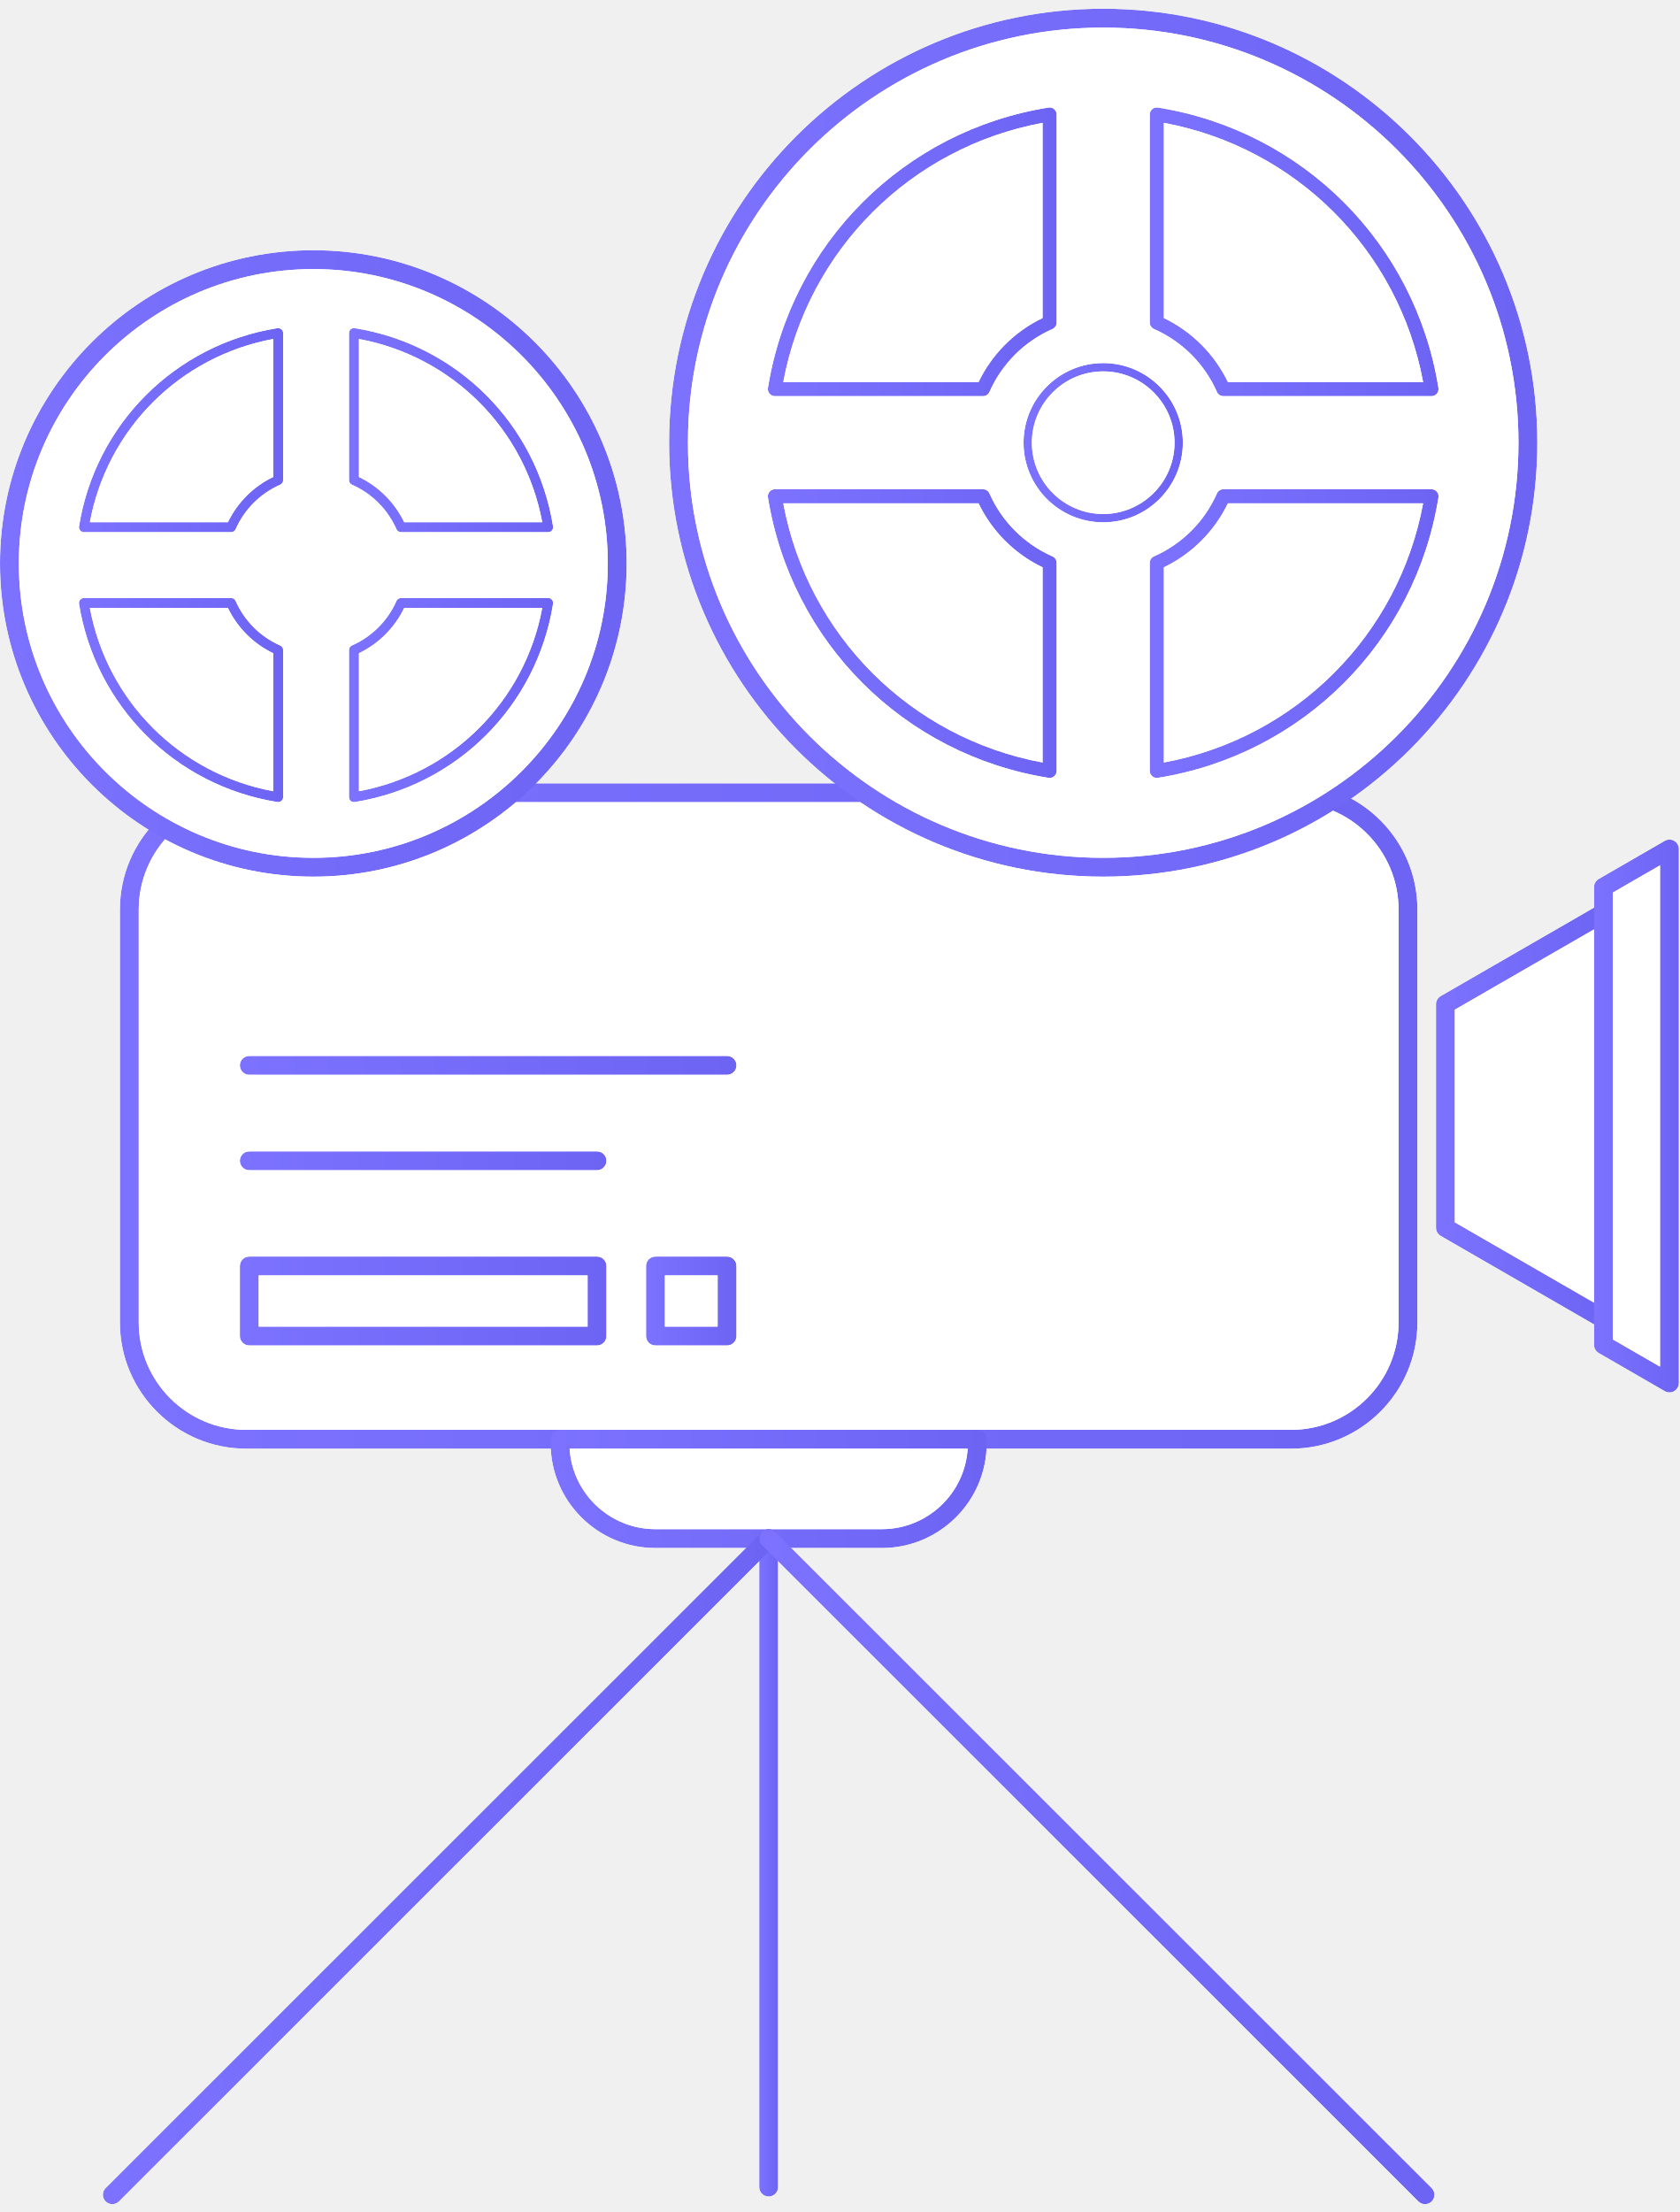
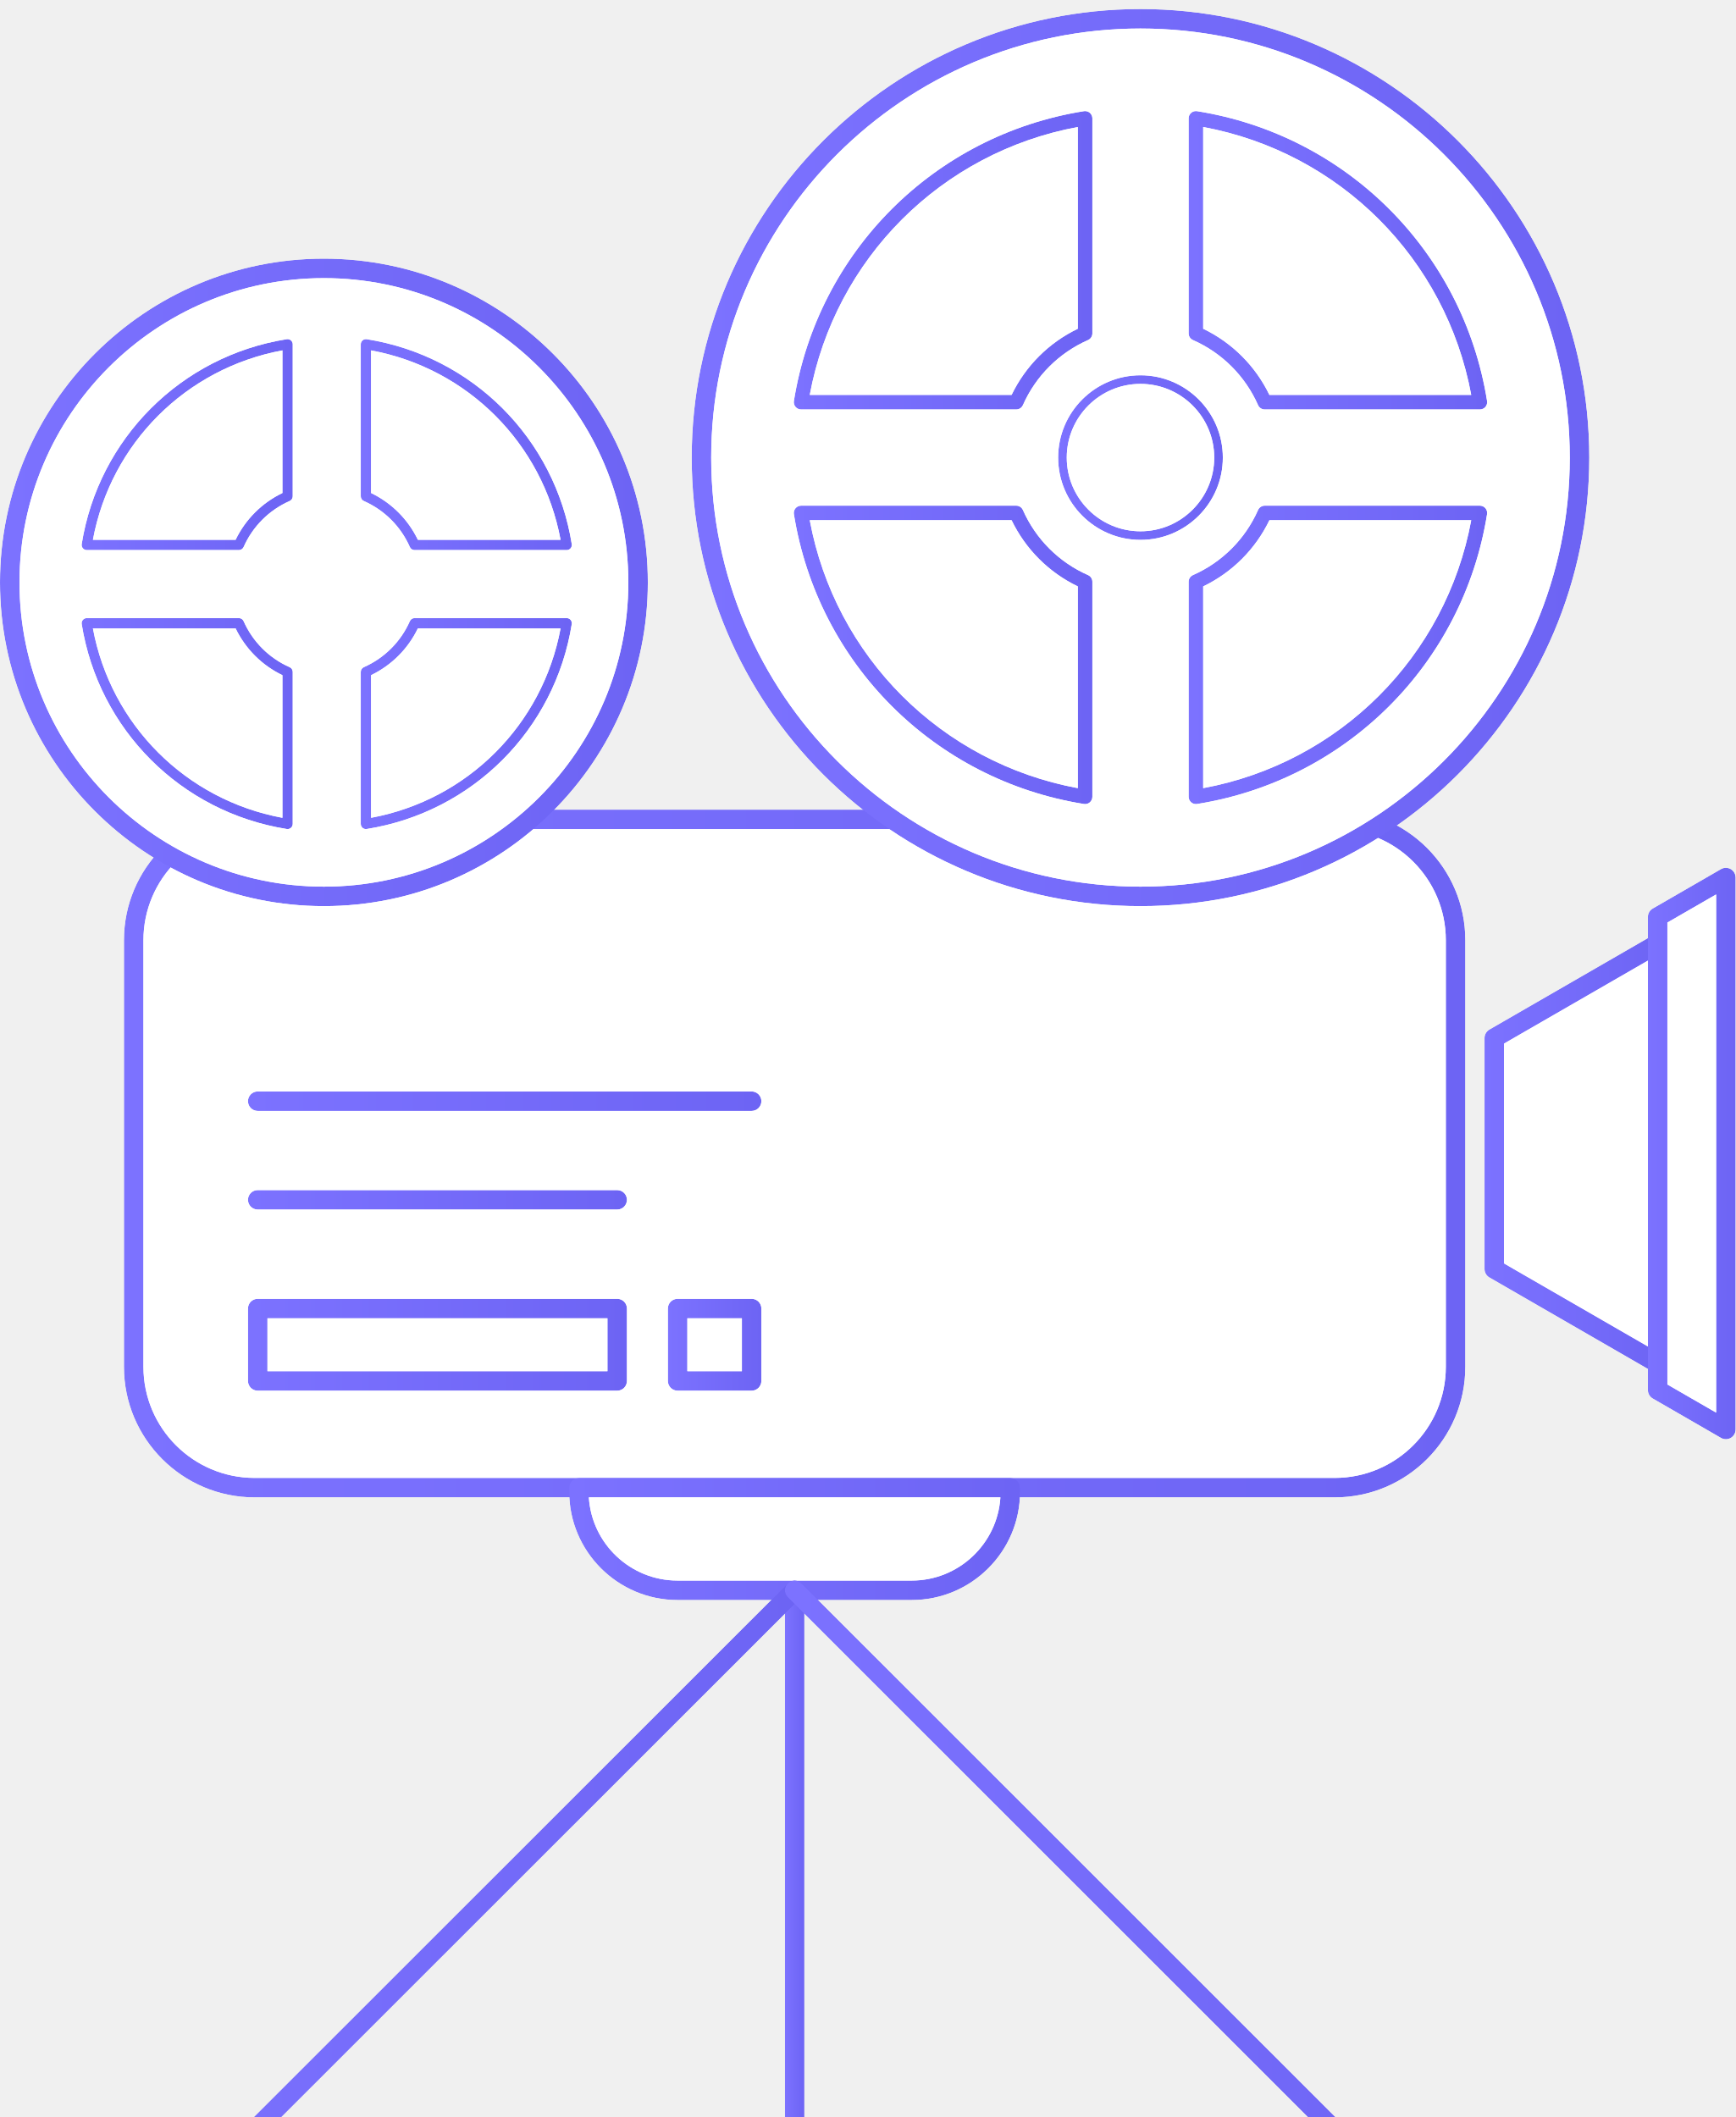
- <svg xmlns="http://www.w3.org/2000/svg" xmlns:xlink="http://www.w3.org/1999/xlink" width="123px" height="162px" viewBox="0 0 123 162" version="1.1">
+ <svg xmlns="http://www.w3.org/2000/svg" xmlns:xlink="http://www.w3.org/1999/xlink" width="123px" height="150px" viewBox="0 0 123 150" version="1.1">
  <defs>
    <path d="M9.707,0.312 C4.605,0.312 0.454,4.46 0.454,9.559 L0.454,9.559 L0.454,39.796 C0.454,44.894 4.605,49.042 9.707,49.042 L9.707,49.042 L86.24,49.042 C91.342,49.042 95.493,44.894 95.493,39.796 L95.493,39.796 L95.493,9.559 C95.493,4.46 91.342,0.312 86.24,0.312 L86.24,0.312 L9.707,0.312 Z M1.835,39.796 L1.835,9.559 C1.835,5.222 5.367,1.693 9.707,1.693 L9.707,1.693 L86.24,1.693 C90.579,1.693 94.112,5.222 94.112,9.559 L94.112,9.559 L94.112,39.796 C94.112,44.133 90.579,47.662 86.24,47.662 L86.24,47.662 L9.707,47.662 C5.367,47.662 1.835,44.133 1.835,39.796 L1.835,39.796 Z" id="path-1" />
    <linearGradient x1="-0%" y1="50%" x2="100%" y2="50%" id="linearGradient-3">
      <stop stop-color="#7C72FF" offset="0%" />
      <stop stop-color="#6D64F4" offset="100%" />
    </linearGradient>
    <path d="M32.119,0.573 C14.586,0.573 0.322,14.83 0.322,32.355 L0.322,32.355 C0.322,49.88 14.586,64.137 32.119,64.137 L32.119,64.137 C49.652,64.137 63.917,49.88 63.917,32.355 L63.917,32.355 C63.917,14.83 49.652,0.573 32.119,0.573 Z M1.703,32.355 C1.703,15.592 15.348,1.954 32.119,1.954 L32.119,1.954 C48.891,1.954 62.535,15.592 62.535,32.355 L62.535,32.355 C62.535,49.118 48.891,62.756 32.119,62.756 L32.119,62.756 C15.348,62.756 1.703,49.118 1.703,32.355 L1.703,32.355 Z" id="path-4" />
    <linearGradient x1="-0.001%" y1="50%" x2="99.999%" y2="50%" id="linearGradient-6">
      <stop stop-color="#7C72FF" offset="0%" />
      <stop stop-color="#6D64F4" offset="100%" />
    </linearGradient>
    <path d="M0,23.269 C0,35.917 10.295,46.208 22.95,46.208 L22.95,46.208 C35.605,46.208 45.901,35.917 45.901,23.269 L45.901,23.269 C45.901,10.621 35.605,0.33 22.95,0.33 L22.95,0.33 C10.295,0.33 0,10.621 0,23.269 M1.381,23.269 C1.381,11.382 11.057,1.711 22.95,1.711 L22.95,1.711 C34.842,1.711 44.519,11.382 44.519,23.269 L44.519,23.269 C44.519,35.156 34.842,44.827 22.95,44.827 L22.95,44.827 C11.057,44.827 1.381,35.156 1.381,23.269" id="path-7" />
    <linearGradient x1="0%" y1="50%" x2="99.999%" y2="50%" id="linearGradient-9">
      <stop stop-color="#7C72FF" offset="0%" />
      <stop stop-color="#6D64F4" offset="100%" />
    </linearGradient>
    <path d="M0.019,6.102 C0.019,9.317 2.636,11.934 5.853,11.934 L5.853,11.934 C9.071,11.934 11.688,9.317 11.688,6.102 L11.688,6.102 C11.688,2.886 9.071,0.27 5.853,0.27 L5.853,0.27 C2.636,0.27 0.019,2.886 0.019,6.102 M0.629,6.102 C0.629,3.222 2.973,0.88 5.853,0.88 L5.853,0.88 C8.734,0.88 11.078,3.222 11.078,6.102 L11.078,6.102 C11.078,8.981 8.734,11.324 5.853,11.324 L5.853,11.324 C2.973,11.324 0.629,8.981 0.629,6.102" id="path-10" />
    <linearGradient x1="3.84277558e-05%" y1="49.999%" x2="100%" y2="49.999%" id="linearGradient-12">
      <stop stop-color="#7C72FF" offset="0%" />
      <stop stop-color="#6D64F4" offset="100%" />
    </linearGradient>
    <path d="M1.301,0.279 C0.919,0.279 0.61,0.587 0.61,0.969 L0.61,0.969 L0.61,1.26 C0.61,5.491 4.055,8.932 8.286,8.932 L8.286,8.932 L24.877,8.932 C29.111,8.932 32.555,5.491 32.555,1.26 L32.555,1.26 L32.555,0.969 C32.555,0.587 32.246,0.279 31.865,0.279 L31.865,0.279 L1.301,0.279 Z M2.004,1.659 L31.161,1.659 C30.955,4.943 28.215,7.552 24.877,7.552 L24.877,7.552 L8.286,7.552 C4.95,7.552 2.21,4.943 2.004,1.659 L2.004,1.659 Z" id="path-13" />
    <linearGradient x1="0.001%" y1="50.001%" x2="100%" y2="50.001%" id="linearGradient-15">
      <stop stop-color="#7C72FF" offset="0%" />
      <stop stop-color="#6D64F4" offset="100%" />
    </linearGradient>
    <path d="M0.517,1.199 L0.517,48.694 C0.517,49.075 0.826,49.384 1.208,49.384 L1.208,49.384 C1.589,49.384 1.898,49.075 1.898,48.694 L1.898,48.694 L1.898,1.199 C1.898,0.816 1.589,0.508 1.208,0.508 L1.208,0.508 C0.826,0.508 0.517,0.816 0.517,1.199" id="path-16" />
    <linearGradient x1="-0.014%" y1="50%" x2="99.995%" y2="50%" id="linearGradient-18">
      <stop stop-color="#7C72FF" offset="0%" />
      <stop stop-color="#6D64F4" offset="100%" />
    </linearGradient>
    <path d="M48.766,0.71 L0.69,48.766 C0.42,49.036 0.42,49.473 0.69,49.743 L0.69,49.743 C0.824,49.877 1.001,49.945 1.178,49.945 L1.178,49.945 C1.355,49.945 1.532,49.877 1.666,49.743 L1.666,49.743 L49.743,1.687 C50.012,1.416 50.012,0.98 49.743,0.71 L49.743,0.71 C49.608,0.576 49.431,0.508 49.254,0.508 L49.254,0.508 C49.078,0.508 48.901,0.576 48.766,0.71" id="path-19" />
    <linearGradient x1="0%" y1="50%" x2="100.001%" y2="50%" id="linearGradient-21">
      <stop stop-color="#7C72FF" offset="0%" />
      <stop stop-color="#6D64F4" offset="100%" />
    </linearGradient>
    <path d="M0.719,0.71 C0.45,0.98 0.45,1.416 0.719,1.687 L0.719,1.687 L48.796,49.743 C48.931,49.877 49.108,49.945 49.285,49.945 L49.285,49.945 C49.461,49.945 49.638,49.877 49.773,49.743 L49.773,49.743 C50.042,49.473 50.042,49.036 49.773,48.766 L49.773,48.766 L1.696,0.71 C1.561,0.576 1.384,0.508 1.208,0.508 L1.208,0.508 C1.031,0.508 0.854,0.576 0.719,0.71" id="path-22" />
    <linearGradient x1="-0%" y1="50%" x2="100%" y2="50%" id="linearGradient-24">
      <stop stop-color="#7C72FF" offset="0%" />
      <stop stop-color="#6D64F4" offset="100%" />
    </linearGradient>
    <path d="M0.962,0.394 C0.58,0.394 0.272,0.702 0.272,1.084 L0.272,1.084 L0.272,6.216 C0.272,6.597 0.58,6.906 0.962,6.906 L0.962,6.906 L26.433,6.906 C26.815,6.906 27.124,6.597 27.124,6.216 L27.124,6.216 L27.124,1.084 C27.124,0.702 26.815,0.394 26.433,0.394 L26.433,0.394 L0.962,0.394 Z M1.653,5.525 L25.742,5.525 L25.742,1.774 L1.653,1.774 L1.653,5.525 Z" id="path-25" />
    <linearGradient x1="-0%" y1="49.997%" x2="99.999%" y2="49.997%" id="linearGradient-27">
      <stop stop-color="#7C72FF" offset="0%" />
      <stop stop-color="#6D64F4" offset="100%" />
    </linearGradient>
    <path d="M1.245,0.394 C0.863,0.394 0.554,0.702 0.554,1.084 L0.554,1.084 L0.554,6.216 C0.554,6.597 0.863,6.906 1.245,6.906 L1.245,6.906 L6.49,6.906 C6.871,6.906 7.18,6.597 7.18,6.216 L7.18,6.216 L7.18,1.084 C7.18,0.702 6.871,0.394 6.49,0.394 L6.49,0.394 L1.245,0.394 Z M1.935,5.525 L5.799,5.525 L5.799,1.774 L1.935,1.774 L1.935,5.525 Z" id="path-28" />
    <linearGradient x1="-0.002%" y1="49.997%" x2="100.005%" y2="49.997%" id="linearGradient-30">
      <stop stop-color="#7C72FF" offset="0%" />
      <stop stop-color="#6D64F4" offset="100%" />
    </linearGradient>
    <path d="M0.962,0.375 C0.58,0.375 0.272,0.683 0.272,1.065 L0.272,1.065 C0.272,1.446 0.58,1.755 0.962,1.755 L0.962,1.755 L26.433,1.755 C26.815,1.755 27.124,1.446 27.124,1.065 L27.124,1.065 C27.124,0.683 26.815,0.375 26.433,0.375 L26.433,0.375 L0.962,0.375 Z" id="path-31" />
    <linearGradient x1="-0%" y1="49.981%" x2="99.999%" y2="49.981%" id="linearGradient-33">
      <stop stop-color="#7C72FF" offset="0%" />
      <stop stop-color="#6D64F4" offset="100%" />
    </linearGradient>
    <path d="M0.962,0.429 C0.58,0.429 0.272,0.738 0.272,1.119 L0.272,1.119 C0.272,1.501 0.58,1.81 0.962,1.81 L0.962,1.81 L35.958,1.81 C36.34,1.81 36.649,1.501 36.649,1.119 L36.649,1.119 C36.649,0.738 36.34,0.429 35.958,0.429 L35.958,0.429 L0.962,0.429 Z" id="path-34" />
    <linearGradient x1="-0%" y1="49.979%" x2="100.001%" y2="49.979%" id="linearGradient-36">
      <stop stop-color="#7C72FF" offset="0%" />
      <stop stop-color="#6D64F4" offset="100%" />
    </linearGradient>
    <path d="M12.04,0.25 L0.464,6.93 C0.252,7.054 0.12,7.282 0.12,7.528 L0.12,7.528 L0.12,23.898 C0.12,24.144 0.252,24.372 0.464,24.495 L0.464,24.495 L12.04,31.176 C12.146,31.237 12.266,31.268 12.385,31.268 L12.385,31.268 C12.503,31.268 12.624,31.237 12.73,31.176 L12.73,31.176 C12.943,31.052 13.076,30.824 13.076,30.578 L13.076,30.578 L13.076,0.848 C13.076,0.601 12.943,0.374 12.73,0.25 L12.73,0.25 C12.624,0.189 12.504,0.158 12.385,0.158 L12.385,0.158 C12.265,0.158 12.146,0.189 12.04,0.25 L12.04,0.25 Z M1.5,23.499 L1.5,7.926 L11.695,2.045 L11.695,29.382 L1.5,23.499 Z" id="path-37" />
    <linearGradient x1="-0.002%" y1="50%" x2="99.999%" y2="50%" id="linearGradient-39">
      <stop stop-color="#7C72FF" offset="0%" />
      <stop stop-color="#6D64F4" offset="100%" />
    </linearGradient>
    <path d="M5.343,0.683 L0.509,3.474 C0.295,3.596 0.163,3.825 0.163,4.071 L0.163,4.071 L0.163,37.598 C0.163,37.845 0.295,38.073 0.509,38.196 L0.509,38.196 L5.343,40.987 C5.45,41.049 5.57,41.079 5.689,41.079 L5.689,41.079 C5.807,41.079 5.928,41.049 6.034,40.987 L6.034,40.987 C6.247,40.864 6.379,40.636 6.379,40.389 L6.379,40.389 L6.379,1.281 C6.379,1.035 6.247,0.807 6.034,0.683 L6.034,0.683 C5.928,0.622 5.808,0.591 5.689,0.591 L5.689,0.591 C5.569,0.591 5.45,0.622 5.343,0.683 L5.343,0.683 Z M1.545,37.2 L1.545,4.47 L4.998,2.478 L4.998,39.193 L1.545,37.2 Z" id="path-40" />
    <linearGradient x1="-0.006%" y1="50.001%" x2="100.001%" y2="50.001%" id="linearGradient-42">
      <stop stop-color="#7C72FF" offset="0%" />
      <stop stop-color="#6D64F4" offset="100%" />
    </linearGradient>
    <path d="M0.476,0.242 C0.361,0.341 0.294,0.484 0.294,0.635 L0.294,0.635 L0.294,15.872 C0.294,16.076 0.415,16.261 0.602,16.344 L0.602,16.344 C2.666,17.255 4.304,18.893 5.215,20.955 L5.215,20.955 C5.297,21.142 5.483,21.262 5.687,21.262 L5.687,21.262 L20.932,21.262 C21.083,21.262 21.226,21.196 21.326,21.082 L21.326,21.082 C21.423,20.966 21.465,20.813 21.442,20.665 L21.442,20.665 C19.748,10.073 11.49,1.818 0.893,0.125 L0.893,0.125 C0.867,0.121 0.841,0.119 0.814,0.119 L0.814,0.119 C0.691,0.119 0.571,0.162 0.476,0.242 M1.327,15.542 L1.327,1.248 C10.996,3.043 18.522,10.566 20.318,20.23 L20.318,20.23 L6.019,20.23 C5.028,18.179 3.381,16.531 1.327,15.542" id="path-43" />
    <linearGradient x1="0%" y1="50.001%" x2="100.001%" y2="50.001%" id="linearGradient-45">
      <stop stop-color="#7C72FF" offset="0%" />
      <stop stop-color="#6D64F4" offset="100%" />
    </linearGradient>
    <path d="M21.066,0.125 C10.468,1.818 2.209,10.073 0.514,20.665 L0.514,20.665 C0.491,20.813 0.534,20.966 0.632,21.082 L0.632,21.082 C0.73,21.196 0.873,21.262 1.026,21.262 L1.026,21.262 L16.269,21.262 C16.474,21.262 16.658,21.142 16.741,20.955 L16.741,20.955 C17.654,18.892 19.293,17.255 21.356,16.344 L21.356,16.344 C21.543,16.261 21.663,16.076 21.663,15.872 L21.663,15.872 L21.663,0.635 C21.663,0.484 21.597,0.341 21.482,0.242 L21.482,0.242 C21.387,0.162 21.267,0.119 21.144,0.119 L21.144,0.119 C21.118,0.119 21.092,0.121 21.066,0.125 M20.631,1.248 L20.631,15.542 C18.577,16.53 16.93,18.177 15.939,20.23 L15.939,20.23 L1.639,20.23 C3.435,10.565 10.961,3.043 20.631,1.248" id="path-46" />
    <linearGradient x1="0%" y1="50.001%" x2="100.002%" y2="50.001%" id="linearGradient-48">
      <stop stop-color="#7C72FF" offset="0%" />
      <stop stop-color="#6D64F4" offset="100%" />
    </linearGradient>
    <path d="M1.026,0.544 C0.873,0.544 0.73,0.611 0.632,0.725 L0.632,0.725 C0.534,0.841 0.491,0.993 0.514,1.142 L0.514,1.142 C2.209,11.733 10.467,19.988 21.066,21.683 L21.066,21.683 C21.093,21.687 21.119,21.689 21.147,21.689 L21.147,21.689 C21.269,21.689 21.389,21.646 21.482,21.566 L21.482,21.566 C21.597,21.468 21.663,21.324 21.663,21.172 L21.663,21.172 L21.663,5.936 C21.663,5.731 21.543,5.546 21.356,5.463 L21.356,5.463 C19.293,4.553 17.654,2.915 16.741,0.852 L16.741,0.852 C16.658,0.665 16.474,0.544 16.269,0.544 L16.269,0.544 L1.026,0.544 Z M1.639,1.576 L15.939,1.576 C16.93,3.629 18.577,5.276 20.631,6.265 L20.631,6.265 L20.631,20.559 C10.961,18.763 3.435,11.24 1.639,1.576 L1.639,1.576 Z" id="path-49" />
    <linearGradient x1="0%" y1="49.999%" x2="100.002%" y2="49.999%" id="linearGradient-51">
      <stop stop-color="#7C72FF" offset="0%" />
      <stop stop-color="#6D64F4" offset="100%" />
    </linearGradient>
    <path d="M5.687,0.544 C5.483,0.544 5.297,0.665 5.215,0.852 L5.215,0.852 C4.304,2.915 2.666,4.551 0.602,5.463 L0.602,5.463 C0.415,5.546 0.294,5.731 0.294,5.936 L0.294,5.936 L0.294,21.172 C0.294,21.324 0.361,21.468 0.476,21.566 L0.476,21.566 C0.57,21.646 0.689,21.689 0.811,21.689 L0.811,21.689 C0.838,21.689 0.865,21.687 0.893,21.683 L0.893,21.683 C11.49,19.988 19.748,11.733 21.442,1.142 L21.442,1.142 C21.465,0.993 21.423,0.841 21.326,0.725 L21.326,0.725 C21.226,0.611 21.083,0.544 20.932,0.544 L20.932,0.544 L5.687,0.544 Z M1.327,6.265 C3.381,5.276 5.028,3.629 6.019,1.576 L6.019,1.576 L20.318,1.576 C18.523,11.24 10.996,18.763 1.327,20.559 L1.327,20.559 L1.327,6.265 Z" id="path-52" />
    <linearGradient x1="0%" y1="49.999%" x2="100.001%" y2="49.999%" id="linearGradient-54">
      <stop stop-color="#7C72FF" offset="0%" />
      <stop stop-color="#6D64F4" offset="100%" />
    </linearGradient>
    <path d="M0.705,0.356 C0.623,0.426 0.577,0.527 0.577,0.635 L0.577,0.635 L0.577,11.407 C0.577,11.551 0.662,11.682 0.794,11.74 L0.794,11.74 C2.253,12.384 3.411,13.542 4.055,15.001 L4.055,15.001 C4.113,15.132 4.245,15.218 4.389,15.218 L4.389,15.218 L15.167,15.218 C15.274,15.218 15.376,15.171 15.445,15.09 L15.445,15.09 C15.514,15.008 15.545,14.9 15.527,14.795 L15.527,14.795 C14.329,7.307 8.492,1.471 0.999,0.273 L0.999,0.273 C0.981,0.271 0.962,0.27 0.944,0.27 L0.944,0.27 C0.857,0.27 0.772,0.3 0.705,0.356 M1.307,11.174 L1.307,1.068 C8.142,2.337 13.463,7.656 14.733,14.488 L14.733,14.488 L4.623,14.488 C3.923,13.037 2.759,11.873 1.307,11.174" id="path-55" />
    <linearGradient x1="-0.001%" y1="50%" x2="100.001%" y2="50%" id="linearGradient-57">
      <stop stop-color="#7C72FF" offset="0%" />
      <stop stop-color="#6D64F4" offset="100%" />
    </linearGradient>
    <path d="M14.552,0.273 C7.06,1.471 1.22,7.307 0.022,14.795 L0.022,14.795 C0.006,14.9 0.036,15.008 0.106,15.09 L0.106,15.09 C0.176,15.171 0.277,15.218 0.383,15.218 L0.383,15.218 L11.161,15.218 C11.305,15.218 11.436,15.132 11.495,15.001 L11.495,15.001 C12.14,13.541 13.299,12.384 14.757,11.74 L14.757,11.74 C14.889,11.682 14.975,11.551 14.975,11.407 L14.975,11.407 L14.975,0.635 C14.975,0.527 14.928,0.426 14.846,0.356 L14.846,0.356 C14.779,0.3 14.694,0.27 14.608,0.27 L14.608,0.27 C14.589,0.27 14.57,0.271 14.552,0.273 M14.244,1.068 L14.244,11.174 C12.793,11.872 11.628,13.037 10.927,14.488 L10.927,14.488 L0.817,14.488 C2.087,7.656 7.408,2.337 14.244,1.068" id="path-58" />
    <linearGradient x1="-1.18577831e-05%" y1="50%" x2="99.998%" y2="50%" id="linearGradient-60">
      <stop stop-color="#7C72FF" offset="0%" />
      <stop stop-color="#6D64F4" offset="100%" />
    </linearGradient>
    <path d="M0.383,0.186 C0.277,0.186 0.176,0.233 0.106,0.314 L0.106,0.314 C0.036,0.396 0.006,0.503 0.022,0.609 L0.022,0.609 C1.22,8.097 7.059,13.933 14.552,15.131 L14.552,15.131 C14.571,15.134 14.59,15.136 14.609,15.136 L14.609,15.136 C14.696,15.136 14.78,15.104 14.846,15.049 L14.846,15.049 C14.928,14.979 14.975,14.878 14.975,14.77 L14.975,14.77 L14.975,3.998 C14.975,3.853 14.889,3.723 14.757,3.664 L14.757,3.664 C13.299,3.02 12.14,1.863 11.495,0.403 L11.495,0.403 C11.436,0.272 11.305,0.186 11.161,0.186 L11.161,0.186 L0.383,0.186 Z M0.817,0.916 L10.927,0.916 C11.628,2.368 12.793,3.533 14.244,4.231 L14.244,4.231 L14.244,14.337 C7.408,13.067 2.087,7.748 0.817,0.916 L0.817,0.916 Z" id="path-61" />
    <linearGradient x1="-1.18577831e-05%" y1="50%" x2="99.998%" y2="50%" id="linearGradient-63">
      <stop stop-color="#7C72FF" offset="0%" />
      <stop stop-color="#6D64F4" offset="100%" />
    </linearGradient>
    <path d="M4.389,0.186 C4.245,0.186 4.113,0.272 4.055,0.403 L4.055,0.403 C3.411,1.862 2.253,3.019 0.794,3.664 L0.794,3.664 C0.662,3.723 0.577,3.853 0.577,3.998 L0.577,3.998 L0.577,14.77 C0.577,14.878 0.623,14.979 0.705,15.049 L0.705,15.049 C0.771,15.104 0.855,15.136 0.941,15.136 L0.941,15.136 C0.961,15.136 0.98,15.134 0.999,15.131 L0.999,15.131 C8.492,13.933 14.329,8.097 15.527,0.609 L15.527,0.609 C15.545,0.503 15.514,0.396 15.445,0.314 L15.445,0.314 C15.376,0.233 15.274,0.186 15.167,0.186 L15.167,0.186 L4.389,0.186 Z M1.307,4.231 C2.759,3.531 3.923,2.367 4.623,0.916 L4.623,0.916 L14.733,0.916 C13.463,7.748 8.142,13.067 1.307,14.337 L1.307,14.337 L1.307,4.231 Z" id="path-64" />
    <linearGradient x1="-0.001%" y1="50%" x2="100.001%" y2="50%" id="linearGradient-66">
      <stop stop-color="#7C72FF" offset="0%" />
      <stop stop-color="#6D64F4" offset="100%" />
    </linearGradient>
  </defs>
  <g id="GIFOS" stroke="none" stroke-width="1" fill="none" fill-rule="evenodd">
    <g id="00-UI-Kit" transform="translate(-639, -2141)">
      <g id="camara" transform="translate(639, 2141)">
        <g id="Group-97">
          <path d="M103.13,96.851 C103.13,101.557 99.277,105.407 94.568,105.407 L18.034,105.407 C13.325,105.407 9.473,101.557 9.473,96.851 L9.473,66.614 C9.473,61.909 13.325,58.058 18.034,58.058 L94.568,58.058 C99.277,58.058 103.13,61.909 103.13,66.614 L103.13,96.851 Z" id="Fill-1" fill="#FFFFFF" />
          <g id="Group-5" transform="translate(8.328125, 57.05537)">
            <mask id="mask-2" fill="white">
              <use xlink:href="#path-1" />
            </mask>
            <g id="Clip-4" />
            <path d="M9.707,0.312 C4.605,0.312 0.454,4.46 0.454,9.559 L0.454,9.559 L0.454,39.796 C0.454,44.894 4.605,49.042 9.707,49.042 L9.707,49.042 L86.24,49.042 C91.342,49.042 95.493,44.894 95.493,39.796 L95.493,39.796 L95.493,9.559 C95.493,4.46 91.342,0.312 86.24,0.312 L86.24,0.312 L9.707,0.312 Z M1.835,39.796 L1.835,9.559 C1.835,5.222 5.367,1.693 9.707,1.693 L9.707,1.693 L86.24,1.693 C90.579,1.693 94.112,5.222 94.112,9.559 L94.112,9.559 L94.112,39.796 C94.112,44.133 90.579,47.662 86.24,47.662 L86.24,47.662 L9.707,47.662 C5.367,47.662 1.835,44.133 1.835,39.796 L1.835,39.796 Z" id="Fill-3" fill="url(#linearGradient-3)" mask="url(#mask-2)" />
          </g>
          <path d="M111.914,32.422 C111.914,49.593 97.986,63.514 80.806,63.514 C63.626,63.514 49.699,49.593 49.699,32.422 C49.699,15.251 63.626,1.33 80.806,1.33 C97.986,1.33 111.914,15.251 111.914,32.422" id="Fill-6" fill="#FFFFFF" />
          <g id="Group-10" transform="translate(48.6875, 0.067233)">
            <mask id="mask-5" fill="white">
              <use xlink:href="#path-4" />
            </mask>
            <g id="Clip-9" />
            <path d="M32.119,0.573 C14.586,0.573 0.322,14.83 0.322,32.355 L0.322,32.355 C0.322,49.88 14.586,64.137 32.119,64.137 L32.119,64.137 C49.652,64.137 63.917,49.88 63.917,32.355 L63.917,32.355 C63.917,14.83 49.652,0.573 32.119,0.573 Z M1.703,32.355 C1.703,15.592 15.348,1.954 32.119,1.954 L32.119,1.954 C48.891,1.954 62.535,15.592 62.535,32.355 L62.535,32.355 C62.535,49.118 48.891,62.756 32.119,62.756 L32.119,62.756 C15.348,62.756 1.703,49.118 1.703,32.355 L1.703,32.355 Z" id="Fill-8" fill="url(#linearGradient-6)" mask="url(#mask-5)" />
          </g>
          <path d="M45.21,41.265 C45.21,53.553 35.243,63.514 22.949,63.514 C10.656,63.514 0.691,53.553 0.691,41.265 C0.691,28.977 10.656,19.016 22.949,19.016 C35.243,19.016 45.21,28.977 45.21,41.265" id="Fill-11" fill="#FFFFFF" />
          <g id="Group-15" transform="translate(0, 17.99609)">
            <mask id="mask-8" fill="white">
              <use xlink:href="#path-7" />
            </mask>
            <g id="Clip-14" />
            <path d="M0,23.269 C0,35.917 10.295,46.208 22.95,46.208 L22.95,46.208 C35.605,46.208 45.901,35.917 45.901,23.269 L45.901,23.269 C45.901,10.621 35.605,0.33 22.95,0.33 L22.95,0.33 C10.295,0.33 0,10.621 0,23.269 M1.381,23.269 C1.381,11.382 11.057,1.711 22.95,1.711 L22.95,1.711 C34.842,1.711 44.519,11.382 44.519,23.269 L44.519,23.269 C44.519,35.156 34.842,44.827 22.95,44.827 L22.95,44.827 C11.057,44.827 1.381,35.156 1.381,23.269" id="Fill-13" fill="url(#linearGradient-9)" mask="url(#mask-8)" />
          </g>
          <path d="M86.336,32.422 C86.336,35.475 83.861,37.949 80.806,37.949 C77.752,37.949 75.276,35.475 75.276,32.422 C75.276,29.369 77.752,26.895 80.806,26.895 C83.861,26.895 86.336,29.369 86.336,32.422" id="Fill-16" fill="#FFFFFF" />
          <g id="Group-20" transform="translate(74.95312, 26.3202)">
            <mask id="mask-11" fill="white">
              <use xlink:href="#path-10" />
            </mask>
            <g id="Clip-19" />
            <path d="M0.019,6.102 C0.019,9.317 2.636,11.934 5.853,11.934 L5.853,11.934 C9.071,11.934 11.688,9.317 11.688,6.102 L11.688,6.102 C11.688,2.886 9.071,0.27 5.853,0.27 L5.853,0.27 C2.636,0.27 0.019,2.886 0.019,6.102 M0.629,6.102 C0.629,3.222 2.973,0.88 5.853,0.88 L5.853,0.88 C8.734,0.88 11.078,3.222 11.078,6.102 L11.078,6.102 C11.078,8.981 8.734,11.324 5.853,11.324 L5.853,11.324 C2.973,11.324 0.629,8.981 0.629,6.102" id="Fill-18" fill="url(#linearGradient-12)" mask="url(#mask-11)" />
          </g>
          <path d="M41.02,105.407 L41.02,105.699 C41.02,109.555 44.147,112.681 48.004,112.681 L64.597,112.681 C68.456,112.681 71.583,109.555 71.583,105.699 L71.583,105.407 L41.02,105.407 Z" id="Fill-21" fill="#FFFFFF" />
          <g id="Group-25" transform="translate(39.71875, 104.4388)">
            <mask id="mask-14" fill="white">
              <use xlink:href="#path-13" />
            </mask>
            <g id="Clip-24" />
            <path d="M1.301,0.279 C0.919,0.279 0.61,0.587 0.61,0.969 L0.61,0.969 L0.61,1.26 C0.61,5.491 4.055,8.932 8.286,8.932 L8.286,8.932 L24.877,8.932 C29.111,8.932 32.555,5.491 32.555,1.26 L32.555,1.26 L32.555,0.969 C32.555,0.587 32.246,0.279 31.865,0.279 L31.865,0.279 L1.301,0.279 Z M2.004,1.659 L31.161,1.659 C30.955,4.943 28.215,7.552 24.877,7.552 L24.877,7.552 L8.286,7.552 C4.95,7.552 2.21,4.943 2.004,1.659 L2.004,1.659 Z" id="Fill-23" fill="url(#linearGradient-15)" mask="url(#mask-14)" />
          </g>
          <g id="Group-28" transform="translate(55.09375, 111.4823)">
            <mask id="mask-17" fill="white">
              <use xlink:href="#path-16" />
            </mask>
            <g id="Clip-27" />
            <path d="M0.517,1.199 L0.517,48.694 C0.517,49.075 0.826,49.384 1.208,49.384 L1.208,49.384 C1.589,49.384 1.898,49.075 1.898,48.694 L1.898,48.694 L1.898,1.199 C1.898,0.816 1.589,0.508 1.208,0.508 L1.208,0.508 C0.826,0.508 0.517,0.816 0.517,1.199" id="Fill-26" fill="url(#linearGradient-18)" mask="url(#mask-17)" />
          </g>
          <g id="Group-31" transform="translate(7.046875, 111.4823)">
            <mask id="mask-20" fill="white">
              <use xlink:href="#path-19" />
            </mask>
            <g id="Clip-30" />
            <path d="M48.766,0.71 L0.69,48.766 C0.42,49.036 0.42,49.473 0.69,49.743 L0.69,49.743 C0.824,49.877 1.001,49.945 1.178,49.945 L1.178,49.945 C1.355,49.945 1.532,49.877 1.666,49.743 L1.666,49.743 L49.743,1.687 C50.012,1.416 50.012,0.98 49.743,0.71 L49.743,0.71 C49.608,0.576 49.431,0.508 49.254,0.508 L49.254,0.508 C49.078,0.508 48.901,0.576 48.766,0.71" id="Fill-29" fill="url(#linearGradient-21)" mask="url(#mask-20)" />
          </g>
          <g id="Group-34" transform="translate(55.09375, 111.4823)">
            <mask id="mask-23" fill="white">
              <use xlink:href="#path-22" />
            </mask>
            <g id="Clip-33" />
            <path d="M0.719,0.71 C0.45,0.98 0.45,1.416 0.719,1.687 L0.719,1.687 L48.796,49.743 C48.931,49.877 49.108,49.945 49.285,49.945 L49.285,49.945 C49.461,49.945 49.638,49.877 49.773,49.743 L49.773,49.743 C50.042,49.473 50.042,49.036 49.773,48.766 L49.773,48.766 L1.696,0.71 C1.561,0.576 1.384,0.508 1.208,0.508 L1.208,0.508 C1.031,0.508 0.854,0.576 0.719,0.71" id="Fill-32" fill="url(#linearGradient-24)" mask="url(#mask-23)" />
          </g>
          <g id="Group-37" transform="translate(17.29688, 91.63245)">
            <mask id="mask-26" fill="white">
              <use xlink:href="#path-25" />
            </mask>
            <g id="Clip-36" />
            <path d="M0.962,0.394 C0.58,0.394 0.272,0.702 0.272,1.084 L0.272,1.084 L0.272,6.216 C0.272,6.597 0.58,6.906 0.962,6.906 L0.962,6.906 L26.433,6.906 C26.815,6.906 27.124,6.597 27.124,6.216 L27.124,6.216 L27.124,1.084 C27.124,0.702 26.815,0.394 26.433,0.394 L26.433,0.394 L0.962,0.394 Z M1.653,5.525 L25.742,5.525 L25.742,1.774 L1.653,1.774 L1.653,5.525 Z" id="Fill-35" fill="url(#linearGradient-27)" mask="url(#mask-26)" />
          </g>
          <g id="Group-40" transform="translate(46.76562, 91.63245)">
            <mask id="mask-29" fill="white">
              <use xlink:href="#path-28" />
            </mask>
            <g id="Clip-39" />
            <path d="M1.245,0.394 C0.863,0.394 0.554,0.702 0.554,1.084 L0.554,1.084 L0.554,6.216 C0.554,6.597 0.863,6.906 1.245,6.906 L1.245,6.906 L6.49,6.906 C6.871,6.906 7.18,6.597 7.18,6.216 L7.18,6.216 L7.18,1.084 C7.18,0.702 6.871,0.394 6.49,0.394 L6.49,0.394 L1.245,0.394 Z M1.935,5.525 L5.799,5.525 L5.799,1.774 L1.935,1.774 L1.935,5.525 Z" id="Fill-38" fill="url(#linearGradient-30)" mask="url(#mask-29)" />
          </g>
          <g id="Group-43" transform="translate(17.29688, 83.94866)">
            <mask id="mask-32" fill="white">
              <use xlink:href="#path-31" />
            </mask>
            <g id="Clip-42" />
            <path d="M0.962,0.375 C0.58,0.375 0.272,0.683 0.272,1.065 L0.272,1.065 C0.272,1.446 0.58,1.755 0.962,1.755 L0.962,1.755 L26.433,1.755 C26.815,1.755 27.124,1.446 27.124,1.065 L27.124,1.065 C27.124,0.683 26.815,0.375 26.433,0.375 L26.433,0.375 L0.962,0.375 Z" id="Fill-41" fill="url(#linearGradient-33)" mask="url(#mask-32)" />
          </g>
          <g id="Group-46" transform="translate(17.29688, 76.90518)">
            <mask id="mask-35" fill="white">
              <use xlink:href="#path-34" />
            </mask>
            <g id="Clip-45" />
            <path d="M0.962,0.429 C0.58,0.429 0.272,0.738 0.272,1.119 L0.272,1.119 C0.272,1.501 0.58,1.81 0.962,1.81 L0.962,1.81 L35.958,1.81 C36.34,1.81 36.649,1.501 36.649,1.119 L36.649,1.119 C36.649,0.738 36.34,0.429 35.958,0.429 L35.958,0.429 L0.962,0.429 Z" id="Fill-44" fill="url(#linearGradient-36)" mask="url(#mask-35)" />
          </g>
          <polygon id="Fill-47" fill="#FFFFFF" points="105.873 73.548 105.873 89.917 117.448 96.597 117.448 66.868" />
          <g id="Group-51" transform="translate(105.0625, 66.0198)">
            <mask id="mask-38" fill="white">
              <use xlink:href="#path-37" />
            </mask>
            <g id="Clip-50" />
            <path d="M12.04,0.25 L0.464,6.93 C0.252,7.054 0.12,7.282 0.12,7.528 L0.12,7.528 L0.12,23.898 C0.12,24.144 0.252,24.372 0.464,24.495 L0.464,24.495 L12.04,31.176 C12.146,31.237 12.266,31.268 12.385,31.268 L12.385,31.268 C12.503,31.268 12.624,31.237 12.73,31.176 L12.73,31.176 C12.943,31.052 13.076,30.824 13.076,30.578 L13.076,30.578 L13.076,0.848 C13.076,0.601 12.943,0.374 12.73,0.25 L12.73,0.25 C12.624,0.189 12.504,0.158 12.385,0.158 L12.385,0.158 C12.265,0.158 12.146,0.189 12.04,0.25 L12.04,0.25 Z M1.5,23.499 L1.5,7.926 L11.695,2.045 L11.695,29.382 L1.5,23.499 Z" id="Fill-49" fill="url(#linearGradient-39)" mask="url(#mask-38)" />
          </g>
          <polygon id="Fill-52" fill="#FFFFFF" points="117.447 64.968 117.447 98.495 122.282 101.286 122.282 62.178" />
          <g id="Group-56" transform="translate(116.5938, 60.89727)">
            <mask id="mask-41" fill="white">
              <use xlink:href="#path-40" />
            </mask>
            <g id="Clip-55" />
            <path d="M5.343,0.683 L0.509,3.474 C0.295,3.596 0.163,3.825 0.163,4.071 L0.163,4.071 L0.163,37.598 C0.163,37.845 0.295,38.073 0.509,38.196 L0.509,38.196 L5.343,40.987 C5.45,41.049 5.57,41.079 5.689,41.079 L5.689,41.079 C5.807,41.079 5.928,41.049 6.034,40.987 L6.034,40.987 C6.247,40.864 6.379,40.636 6.379,40.389 L6.379,40.389 L6.379,1.281 C6.379,1.035 6.247,0.807 6.034,0.683 L6.034,0.683 C5.928,0.622 5.808,0.591 5.689,0.591 L5.689,0.591 C5.569,0.591 5.45,0.622 5.343,0.683 L5.343,0.683 Z M1.545,37.2 L1.545,4.47 L4.998,2.478 L4.998,39.193 L1.545,37.2 Z" id="Fill-54" fill="url(#linearGradient-42)" mask="url(#mask-41)" />
          </g>
          <path d="M84.733,8.386 L84.733,23.622 C86.906,24.582 88.65,26.326 89.609,28.497 L104.853,28.497 C103.206,18.192 95.042,10.033 84.733,8.386" id="Fill-57" fill="#FFFFFF" />
          <g id="Group-61" transform="translate(83.92188, 7.751028)">
            <mask id="mask-44" fill="white">
              <use xlink:href="#path-43" />
            </mask>
            <g id="Clip-60" />
            <path d="M0.476,0.242 C0.361,0.341 0.294,0.484 0.294,0.635 L0.294,0.635 L0.294,15.872 C0.294,16.076 0.415,16.261 0.602,16.344 L0.602,16.344 C2.666,17.255 4.304,18.893 5.215,20.955 L5.215,20.955 C5.297,21.142 5.483,21.262 5.687,21.262 L5.687,21.262 L20.932,21.262 C21.083,21.262 21.226,21.196 21.326,21.082 L21.326,21.082 C21.423,20.966 21.465,20.813 21.442,20.665 L21.442,20.665 C19.748,10.073 11.49,1.818 0.893,0.125 L0.893,0.125 C0.867,0.121 0.841,0.119 0.814,0.119 L0.814,0.119 C0.691,0.119 0.571,0.162 0.476,0.242 M1.327,15.542 L1.327,1.248 C10.996,3.043 18.522,10.566 20.318,20.23 L20.318,20.23 L6.019,20.23 C5.028,18.179 3.381,16.531 1.327,15.542" id="Fill-59" fill="url(#linearGradient-45)" mask="url(#mask-44)" />
          </g>
          <path d="M76.881,8.386 C66.571,10.033 58.408,18.192 56.759,28.497 L72.003,28.497 C72.964,26.326 74.708,24.582 76.881,23.622 L76.881,8.386 Z" id="Fill-62" fill="#FFFFFF" />
          <g id="Group-66" transform="translate(55.73438, 7.751028)">
            <mask id="mask-47" fill="white">
              <use xlink:href="#path-46" />
            </mask>
            <g id="Clip-65" />
            <path d="M21.066,0.125 C10.468,1.818 2.209,10.073 0.514,20.665 L0.514,20.665 C0.491,20.813 0.534,20.966 0.632,21.082 L0.632,21.082 C0.73,21.196 0.873,21.262 1.026,21.262 L1.026,21.262 L16.269,21.262 C16.474,21.262 16.658,21.142 16.741,20.955 L16.741,20.955 C17.654,18.892 19.293,17.255 21.356,16.344 L21.356,16.344 C21.543,16.261 21.663,16.076 21.663,15.872 L21.663,15.872 L21.663,0.635 C21.663,0.484 21.597,0.341 21.482,0.242 L21.482,0.242 C21.387,0.162 21.267,0.119 21.144,0.119 L21.144,0.119 C21.118,0.119 21.092,0.121 21.066,0.125 M20.631,1.248 L20.631,15.542 C18.577,16.53 16.93,18.177 15.939,20.23 L15.939,20.23 L1.639,20.23 C3.435,10.565 10.961,3.043 20.631,1.248" id="Fill-64" fill="url(#linearGradient-48)" mask="url(#mask-47)" />
          </g>
          <path d="M72.003,36.345 L56.759,36.345 C58.407,46.651 66.571,54.809 76.881,56.457 L76.881,41.22 C74.708,40.26 72.964,38.517 72.003,36.345" id="Fill-67" fill="#FFFFFF" />
          <g id="Group-71" transform="translate(55.73438, 35.28462)">
            <mask id="mask-50" fill="white">
              <use xlink:href="#path-49" />
            </mask>
            <g id="Clip-70" />
            <path d="M1.026,0.544 C0.873,0.544 0.73,0.611 0.632,0.725 L0.632,0.725 C0.534,0.841 0.491,0.993 0.514,1.142 L0.514,1.142 C2.209,11.733 10.467,19.988 21.066,21.683 L21.066,21.683 C21.093,21.687 21.119,21.689 21.147,21.689 L21.147,21.689 C21.269,21.689 21.389,21.646 21.482,21.566 L21.482,21.566 C21.597,21.468 21.663,21.324 21.663,21.172 L21.663,21.172 L21.663,5.936 C21.663,5.731 21.543,5.546 21.356,5.463 L21.356,5.463 C19.293,4.553 17.654,2.915 16.741,0.852 L16.741,0.852 C16.658,0.665 16.474,0.544 16.269,0.544 L16.269,0.544 L1.026,0.544 Z M1.639,1.576 L15.939,1.576 C16.93,3.629 18.577,5.276 20.631,6.265 L20.631,6.265 L20.631,20.559 C10.961,18.763 3.435,11.24 1.639,1.576 L1.639,1.576 Z" id="Fill-69" fill="url(#linearGradient-51)" mask="url(#mask-50)" />
          </g>
          <path d="M84.733,56.457 C95.042,54.809 103.206,46.65 104.853,36.345 L89.609,36.345 C88.65,38.517 86.906,40.261 84.733,41.22 L84.733,56.457 Z" id="Fill-72" fill="#FFFFFF" />
          <g id="Group-76" transform="translate(83.92188, 35.28462)">
            <mask id="mask-53" fill="white">
              <use xlink:href="#path-52" />
            </mask>
            <g id="Clip-75" />
            <path d="M5.687,0.544 C5.483,0.544 5.297,0.665 5.215,0.852 L5.215,0.852 C4.304,2.915 2.666,4.551 0.602,5.463 L0.602,5.463 C0.415,5.546 0.294,5.731 0.294,5.936 L0.294,5.936 L0.294,21.172 C0.294,21.324 0.361,21.468 0.476,21.566 L0.476,21.566 C0.57,21.646 0.689,21.689 0.811,21.689 L0.811,21.689 C0.838,21.689 0.865,21.687 0.893,21.683 L0.893,21.683 C11.49,19.988 19.748,11.733 21.442,1.142 L21.442,1.142 C21.465,0.993 21.423,0.841 21.326,0.725 L21.326,0.725 C21.226,0.611 21.083,0.544 20.932,0.544 L20.932,0.544 L5.687,0.544 Z M1.327,6.265 C3.381,5.276 5.028,3.629 6.019,1.576 L6.019,1.576 L20.318,1.576 C18.523,11.24 10.996,18.763 1.327,20.559 L1.327,20.559 L1.327,6.265 Z" id="Fill-74" fill="url(#linearGradient-54)" mask="url(#mask-53)" />
          </g>
          <path d="M25.926,24.393 L25.926,35.165 C27.462,35.843 28.696,37.076 29.374,38.612 L40.152,38.612 C38.986,31.327 33.214,25.557 25.926,24.393" id="Fill-77" fill="#FFFFFF" />
          <g id="Group-81" transform="translate(24.98438, 23.75893)">
            <mask id="mask-56" fill="white">
              <use xlink:href="#path-55" />
            </mask>
            <g id="Clip-80" />
            <path d="M0.705,0.356 C0.623,0.426 0.577,0.527 0.577,0.635 L0.577,0.635 L0.577,11.407 C0.577,11.551 0.662,11.682 0.794,11.74 L0.794,11.74 C2.253,12.384 3.411,13.542 4.055,15.001 L4.055,15.001 C4.113,15.132 4.245,15.218 4.389,15.218 L4.389,15.218 L15.167,15.218 C15.274,15.218 15.376,15.171 15.445,15.09 L15.445,15.09 C15.514,15.008 15.545,14.9 15.527,14.795 L15.527,14.795 C14.329,7.307 8.492,1.471 0.999,0.273 L0.999,0.273 C0.981,0.271 0.962,0.27 0.944,0.27 L0.944,0.27 C0.857,0.27 0.772,0.3 0.705,0.356 M1.307,11.174 L1.307,1.068 C8.142,2.337 13.463,7.656 14.733,14.488 L14.733,14.488 L4.623,14.488 C3.923,13.037 2.759,11.873 1.307,11.174" id="Fill-79" fill="url(#linearGradient-57)" mask="url(#mask-56)" />
          </g>
          <path d="M20.375,24.393 C13.086,25.557 7.314,31.327 6.149,38.612 L16.927,38.612 C17.606,37.076 18.838,35.843 20.375,35.165 L20.375,24.393 Z" id="Fill-82" fill="#FFFFFF" />
          <g id="Group-86" transform="translate(5.765625, 23.75893)">
            <mask id="mask-59" fill="white">
              <use xlink:href="#path-58" />
            </mask>
            <g id="Clip-85" />
            <path d="M14.552,0.273 C7.06,1.471 1.22,7.307 0.022,14.795 L0.022,14.795 C0.006,14.9 0.036,15.008 0.106,15.09 L0.106,15.09 C0.176,15.171 0.277,15.218 0.383,15.218 L0.383,15.218 L11.161,15.218 C11.305,15.218 11.436,15.132 11.495,15.001 L11.495,15.001 C12.14,13.541 13.299,12.384 14.757,11.74 L14.757,11.74 C14.889,11.682 14.975,11.551 14.975,11.407 L14.975,11.407 L14.975,0.635 C14.975,0.527 14.928,0.426 14.846,0.356 L14.846,0.356 C14.779,0.3 14.694,0.27 14.608,0.27 L14.608,0.27 C14.589,0.27 14.57,0.271 14.552,0.273 M14.244,1.068 L14.244,11.174 C12.793,11.872 11.628,13.037 10.927,14.488 L10.927,14.488 L0.817,14.488 C2.087,7.656 7.408,2.337 14.244,1.068" id="Fill-84" fill="url(#linearGradient-60)" mask="url(#mask-59)" />
          </g>
          <path d="M16.927,44.16 L6.149,44.16 C7.315,51.445 13.086,57.214 20.375,58.379 L20.375,47.607 C18.838,46.928 17.606,45.695 16.927,44.16" id="Fill-87" fill="#FFFFFF" />
          <g id="Group-91" transform="translate(5.765625, 43.60874)">
            <mask id="mask-62" fill="white">
              <use xlink:href="#path-61" />
            </mask>
            <g id="Clip-90" />
            <path d="M0.383,0.186 C0.277,0.186 0.176,0.233 0.106,0.314 L0.106,0.314 C0.036,0.396 0.006,0.503 0.022,0.609 L0.022,0.609 C1.22,8.097 7.059,13.933 14.552,15.131 L14.552,15.131 C14.571,15.134 14.59,15.136 14.609,15.136 L14.609,15.136 C14.696,15.136 14.78,15.104 14.846,15.049 L14.846,15.049 C14.928,14.979 14.975,14.878 14.975,14.77 L14.975,14.77 L14.975,3.998 C14.975,3.853 14.889,3.723 14.757,3.664 L14.757,3.664 C13.299,3.02 12.14,1.863 11.495,0.403 L11.495,0.403 C11.436,0.272 11.305,0.186 11.161,0.186 L11.161,0.186 L0.383,0.186 Z M0.817,0.916 L10.927,0.916 C11.628,2.368 12.793,3.533 14.244,4.231 L14.244,4.231 L14.244,14.337 C7.408,13.067 2.087,7.748 0.817,0.916 L0.817,0.916 Z" id="Fill-89" fill="url(#linearGradient-63)" mask="url(#mask-62)" />
          </g>
          <path d="M25.926,58.379 C33.214,57.214 38.986,51.446 40.152,44.16 L29.374,44.16 C28.696,45.695 27.462,46.928 25.926,47.607 L25.926,58.379 Z" id="Fill-92" fill="#FFFFFF" />
          <g id="Group-96" transform="translate(24.98438, 43.60874)">
            <mask id="mask-65" fill="white">
              <use xlink:href="#path-64" />
            </mask>
            <g id="Clip-95" />
            <path d="M4.389,0.186 C4.245,0.186 4.113,0.272 4.055,0.403 L4.055,0.403 C3.411,1.862 2.253,3.019 0.794,3.664 L0.794,3.664 C0.662,3.723 0.577,3.853 0.577,3.998 L0.577,3.998 L0.577,14.77 C0.577,14.878 0.623,14.979 0.705,15.049 L0.705,15.049 C0.771,15.104 0.855,15.136 0.941,15.136 L0.941,15.136 C0.961,15.136 0.98,15.134 0.999,15.131 L0.999,15.131 C8.492,13.933 14.329,8.097 15.527,0.609 L15.527,0.609 C15.545,0.503 15.514,0.396 15.445,0.314 L15.445,0.314 C15.376,0.233 15.274,0.186 15.167,0.186 L15.167,0.186 L4.389,0.186 Z M1.307,4.231 C2.759,3.531 3.923,2.367 4.623,0.916 L4.623,0.916 L14.733,0.916 C13.463,7.748 8.142,13.067 1.307,14.337 L1.307,14.337 L1.307,4.231 Z" id="Fill-94" fill="url(#linearGradient-66)" mask="url(#mask-65)" />
          </g>
        </g>
      </g>
    </g>
  </g>
</svg>
